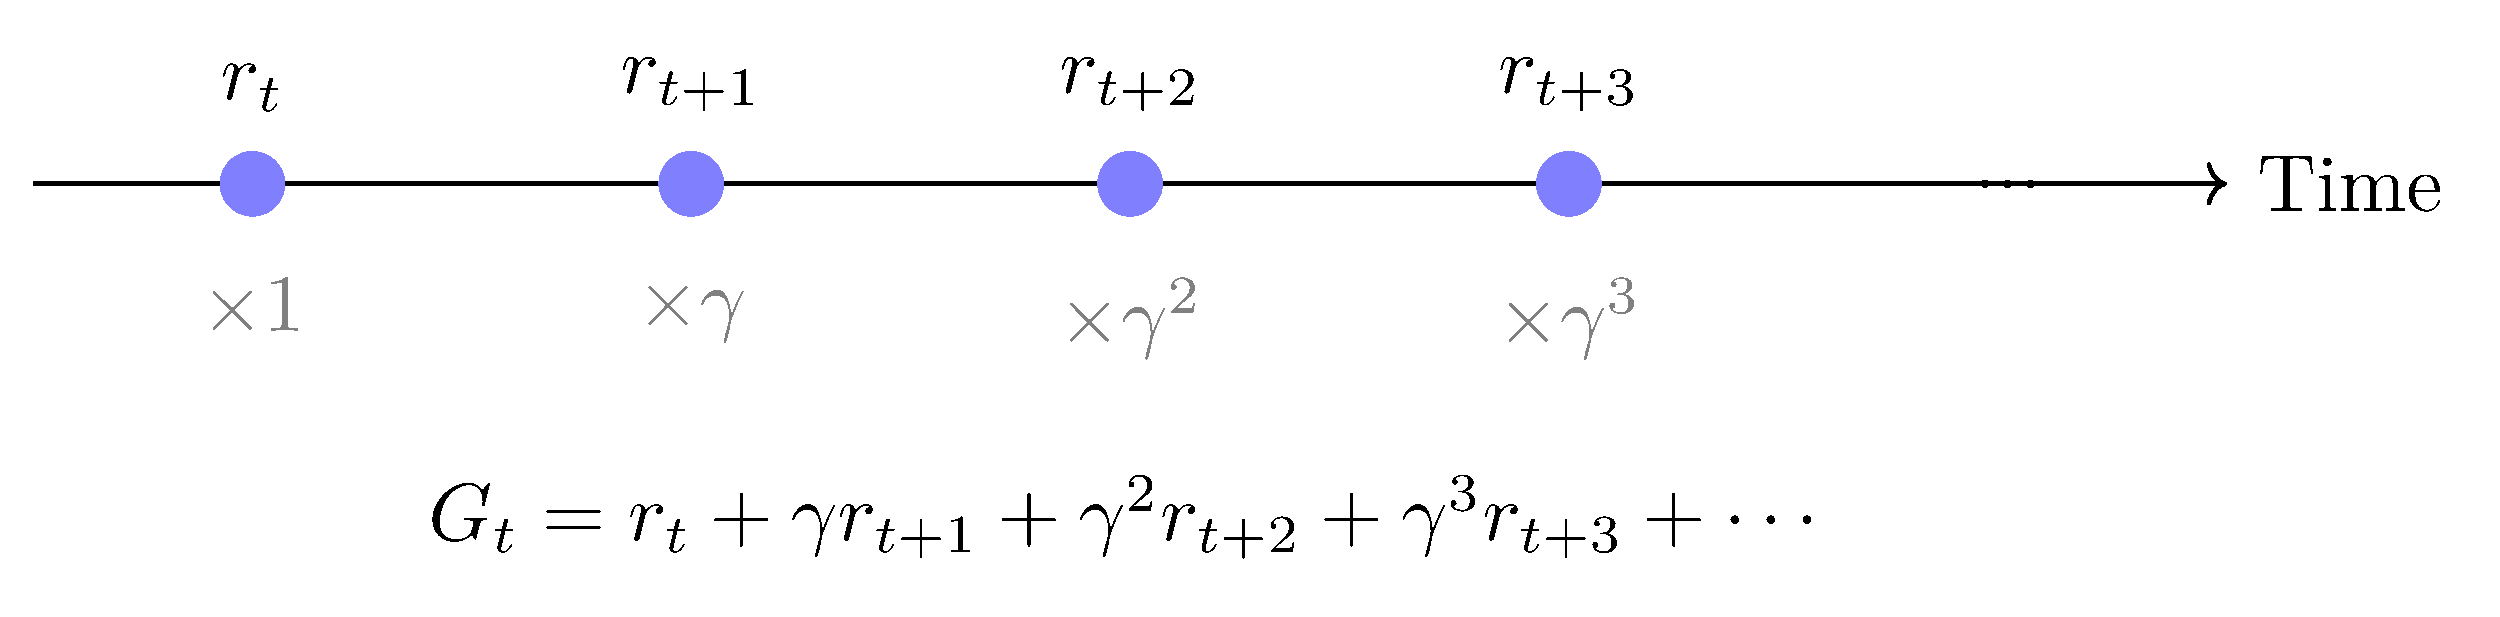
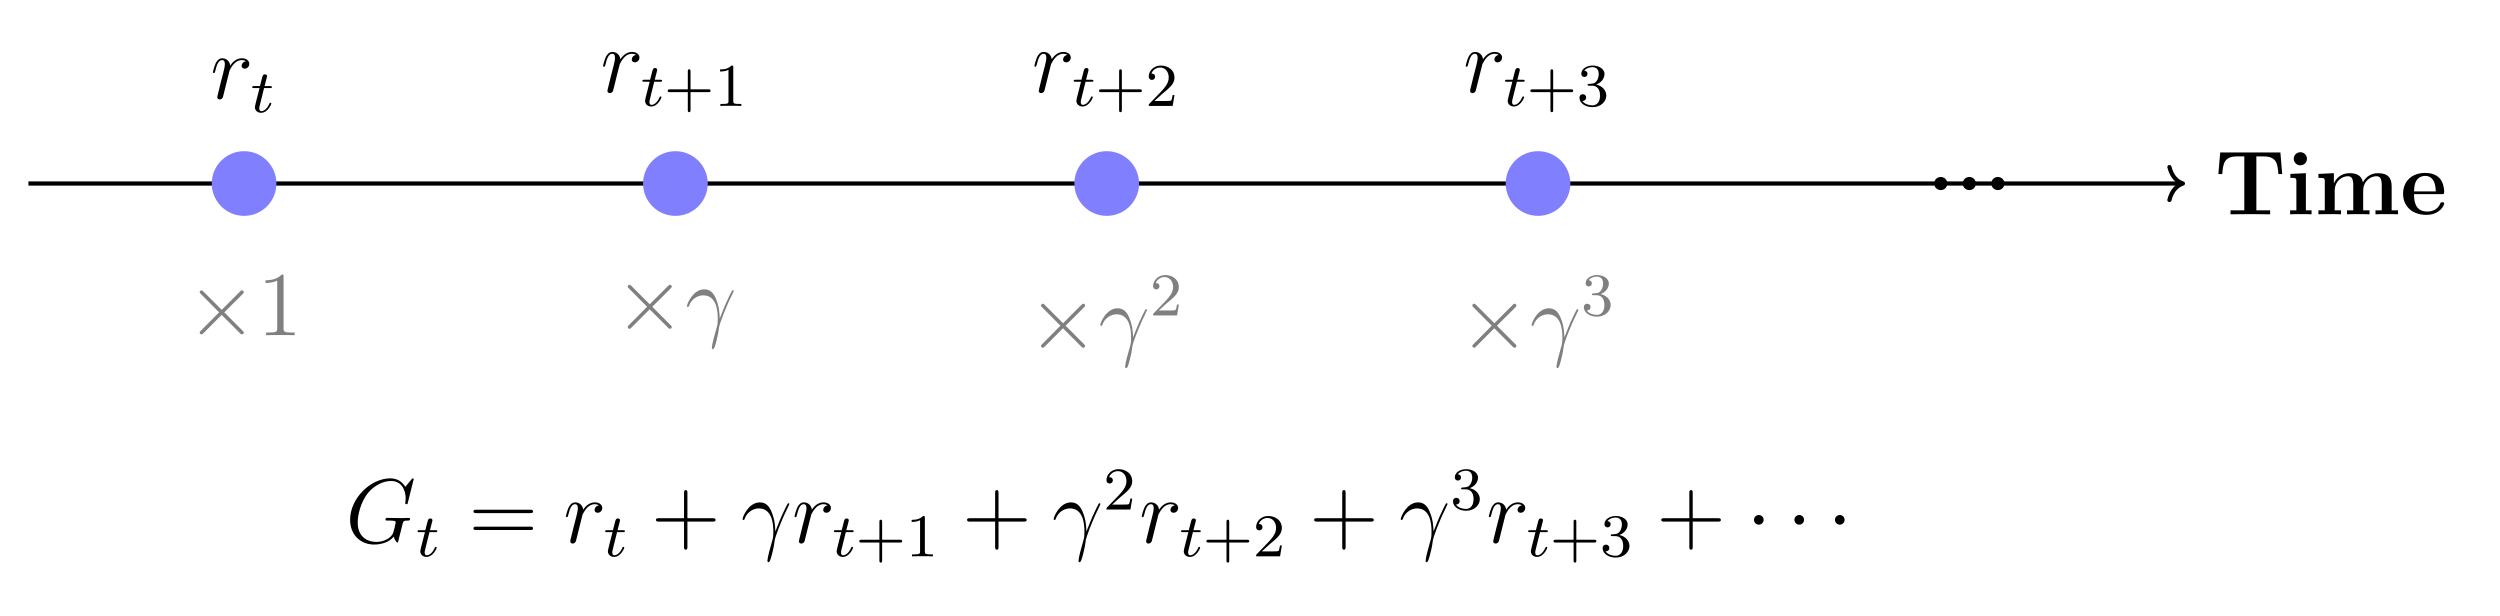
- <svg xmlns="http://www.w3.org/2000/svg" xmlns:xlink="http://www.w3.org/1999/xlink" shape-rendering="crispEdges" width="406.97pt" height="100.33pt" viewBox="0 0 406.97 100.33">
-   <defs>
-     <g>
+ <svg xmlns="http://www.w3.org/2000/svg" xmlns:xlink="http://www.w3.org/1999/xlink" width="473.19pt" height="116.52pt" viewBox="0 0 473.19 116.52" version="1.1" id="svg79">
+   <defs id="defs18">
+     <g id="g18">
      <g id="glyph-0-0">
-         <path d="M 9.062 -5.984 L 8.812 -8.953 L 0.734 -8.953 L 0.469 -5.984 L 0.812 -5.984 C 1 -8.109 1.188 -8.547 3.188 -8.547 C 3.422 -8.547 3.766 -8.547 3.906 -8.516 C 4.188 -8.469 4.188 -8.328 4.188 -8.016 L 4.188 -1.047 C 4.188 -0.594 4.188 -0.406 2.797 -0.406 L 2.266 -0.406 L 2.266 0 C 2.812 -0.047 4.156 -0.047 4.766 -0.047 C 5.375 -0.047 6.734 -0.047 7.281 0 L 7.281 -0.406 L 6.75 -0.406 C 5.359 -0.406 5.359 -0.594 5.359 -1.047 L 5.359 -8.016 C 5.359 -8.281 5.359 -8.469 5.594 -8.516 C 5.75 -8.547 6.094 -8.547 6.359 -8.547 C 8.344 -8.547 8.547 -8.109 8.734 -5.984 Z M 9.062 -5.984 " />
+         <path d="M 12.781 -7.609 L 12.438 -11.703 L 1.047 -11.703 L 0.703 -7.609 L 1.438 -7.609 C 1.594 -9.484 1.734 -10.953 4.219 -10.953 L 5.609 -10.953 L 5.609 -0.75 L 3 -0.75 L 3 0 L 6.75 -0.031 L 10.5 0 L 10.5 -0.75 L 7.891 -0.75 L 7.891 -10.953 L 9.281 -10.953 C 11.766 -10.953 11.906 -9.5 12.062 -7.609 Z M 12.781 -7.609 " id="path1" />
      </g>
      <g id="glyph-0-1">
-         <path d="M 3.266 0 L 3.266 -0.406 C 2.391 -0.406 2.344 -0.469 2.344 -1 L 2.344 -5.844 L 0.484 -5.703 L 0.484 -5.297 C 1.344 -5.297 1.469 -5.219 1.469 -4.562 L 1.469 -1 C 1.469 -0.406 1.328 -0.406 0.438 -0.406 L 0.438 0 L 1.891 -0.047 C 2.359 -0.047 2.812 -0.016 3.266 0 Z M 2.547 -8 C 2.547 -8.344 2.234 -8.688 1.844 -8.688 C 1.391 -8.688 1.125 -8.328 1.125 -8 C 1.125 -7.641 1.422 -7.297 1.828 -7.297 C 2.281 -7.297 2.547 -7.656 2.547 -8 Z M 2.547 -8 " />
+         <path d="M 4.828 0 L 4.828 -0.75 L 3.75 -0.75 L 3.75 -7.781 L 0.812 -7.641 L 0.812 -6.891 C 1.828 -6.891 1.953 -6.891 1.953 -6.219 L 1.953 -0.75 L 0.766 -0.75 L 0.766 0 C 1.156 -0.031 2.344 -0.031 2.812 -0.031 C 3.297 -0.031 4.406 -0.031 4.828 0 Z M 3.953 -10.5 C 3.953 -11.219 3.375 -11.75 2.719 -11.75 C 2 -11.75 1.453 -11.188 1.453 -10.5 C 1.453 -9.797 2.047 -9.266 2.703 -9.266 C 3.406 -9.266 3.953 -9.828 3.953 -10.5 Z M 3.953 -10.5 " id="path2" />
      </g>
      <g id="glyph-0-2">
-         <path d="M 10.766 0 L 10.766 -0.406 C 10.078 -0.406 9.734 -0.406 9.734 -0.812 L 9.734 -3.328 C 9.734 -4.469 9.734 -4.891 9.312 -5.359 C 9.125 -5.578 8.688 -5.844 7.922 -5.844 C 6.812 -5.844 6.234 -5.062 6.016 -4.547 C 5.828 -5.703 4.844 -5.844 4.25 -5.844 C 3.281 -5.844 2.656 -5.281 2.297 -4.453 L 2.297 -5.844 L 0.422 -5.703 L 0.422 -5.297 C 1.344 -5.297 1.453 -5.203 1.453 -4.547 L 1.453 -1 C 1.453 -0.406 1.312 -0.406 0.422 -0.406 L 0.422 0 L 1.922 -0.047 L 3.406 0 L 3.406 -0.406 C 2.516 -0.406 2.375 -0.406 2.375 -1 L 2.375 -3.438 C 2.375 -4.812 3.312 -5.562 4.156 -5.562 C 4.984 -5.562 5.141 -4.844 5.141 -4.094 L 5.141 -1 C 5.141 -0.406 4.984 -0.406 4.109 -0.406 L 4.109 0 L 5.594 -0.047 L 7.078 0 L 7.078 -0.406 C 6.188 -0.406 6.047 -0.406 6.047 -1 L 6.047 -3.438 C 6.047 -4.812 6.984 -5.562 7.828 -5.562 C 8.672 -5.562 8.812 -4.844 8.812 -4.094 L 8.812 -1 C 8.812 -0.406 8.672 -0.406 7.781 -0.406 L 7.781 0 L 9.281 -0.047 Z M 10.766 0 " />
+         <path d="M 15.781 0 L 15.781 -0.75 L 14.578 -0.75 L 14.578 -5.281 C 14.578 -6.875 13.906 -7.781 11.969 -7.781 C 10.234 -7.781 9.422 -6.594 9.141 -6.047 C 8.859 -7.516 7.688 -7.781 6.578 -7.781 C 4.922 -7.781 4.031 -6.703 3.656 -5.875 L 3.641 -5.875 L 3.641 -7.781 L 0.719 -7.641 L 0.719 -6.891 C 1.797 -6.891 1.922 -6.891 1.922 -6.219 L 1.922 -0.75 L 0.719 -0.75 L 0.719 0 C 1.125 -0.031 2.375 -0.031 2.844 -0.031 C 3.328 -0.031 4.594 -0.031 5 0 L 5 -0.75 L 3.797 -0.75 L 3.797 -4.422 C 3.797 -6.312 5.203 -7.203 6.297 -7.203 C 6.938 -7.203 7.312 -6.828 7.312 -5.484 L 7.312 -0.75 L 6.125 -0.75 L 6.125 0 C 6.516 -0.031 7.766 -0.031 8.25 -0.031 C 8.734 -0.031 9.984 -0.031 10.391 0 L 10.391 -0.75 L 9.188 -0.75 L 9.188 -4.422 C 9.188 -6.312 10.594 -7.203 11.688 -7.203 C 12.328 -7.203 12.703 -6.828 12.703 -5.484 L 12.703 -0.75 L 11.516 -0.75 L 11.516 0 C 11.906 -0.031 13.156 -0.031 13.641 -0.031 C 14.125 -0.031 15.375 -0.031 15.781 0 Z M 15.781 0 " id="path3" />
      </g>
      <g id="glyph-0-3">
-         <path d="M 5.5 -1.578 C 5.5 -1.703 5.391 -1.734 5.312 -1.734 C 5.203 -1.734 5.172 -1.656 5.141 -1.547 C 4.688 -0.188 3.5 -0.188 3.359 -0.188 C 2.703 -0.188 2.172 -0.578 1.859 -1.078 C 1.469 -1.703 1.469 -2.578 1.469 -3.062 L 5.156 -3.062 C 5.453 -3.062 5.5 -3.062 5.5 -3.328 C 5.5 -4.641 4.781 -5.922 3.125 -5.922 C 1.594 -5.922 0.375 -4.562 0.375 -2.906 C 0.375 -1.141 1.766 0.141 3.281 0.141 C 4.891 0.141 5.5 -1.328 5.5 -1.578 Z M 4.625 -3.328 L 1.484 -3.328 C 1.562 -5.312 2.672 -5.641 3.125 -5.641 C 4.484 -5.641 4.625 -3.844 4.625 -3.328 Z M 4.625 -3.328 " />
+         <path d="M 8.312 -2.016 C 8.312 -2.281 8.047 -2.281 7.953 -2.281 C 7.672 -2.281 7.656 -2.234 7.547 -2 C 7.109 -0.875 5.969 -0.516 5.125 -0.516 C 2.625 -0.516 2.609 -2.844 2.609 -3.812 L 7.812 -3.812 C 8.203 -3.812 8.312 -3.812 8.312 -4.25 C 8.312 -4.766 8.188 -6.062 7.391 -6.875 C 6.672 -7.609 5.703 -7.828 4.703 -7.828 C 2 -7.828 0.531 -6.062 0.531 -3.891 C 0.531 -1.469 2.312 0.109 4.922 0.109 C 7.531 0.109 8.312 -1.734 8.312 -2.016 Z M 6.719 -4.328 L 2.609 -4.328 C 2.641 -5.031 2.656 -5.703 3.031 -6.328 C 3.359 -6.875 3.953 -7.266 4.703 -7.266 C 6.547 -7.266 6.703 -5.188 6.719 -4.328 Z M 6.719 -4.328 " id="path4" />
      </g>
      <g id="glyph-0-4">
-         <path d="M 2.547 -0.703 C 2.547 -1.078 2.219 -1.406 1.844 -1.406 C 1.453 -1.406 1.141 -1.078 1.141 -0.703 C 1.141 -0.312 1.453 0 1.844 0 C 2.219 0 2.547 -0.312 2.547 -0.703 Z M 2.547 -0.703 " />
+         <path d="M 3.938 -1.25 C 3.938 -1.953 3.375 -2.484 2.703 -2.484 C 2.016 -2.484 1.453 -1.953 1.453 -1.25 C 1.453 -0.531 2.016 0 2.703 0 C 3.375 0 3.938 -0.531 3.938 -1.25 Z M 3.938 -1.25 " id="path5" />
      </g>
      <g id="glyph-1-0">
-         <path d="M 1.172 -0.781 C 1.125 -0.578 1.047 -0.281 1.047 -0.219 C 1.047 0.031 1.234 0.141 1.422 0.141 C 1.594 0.141 1.828 0.047 1.922 -0.219 C 1.953 -0.281 2.391 -2.078 2.453 -2.312 C 2.547 -2.75 2.797 -3.672 2.875 -4.031 C 2.922 -4.203 3.297 -4.828 3.609 -5.125 C 3.719 -5.219 4.109 -5.562 4.672 -5.562 C 5.016 -5.562 5.219 -5.406 5.234 -5.406 C 4.828 -5.328 4.547 -5.016 4.547 -4.672 C 4.547 -4.453 4.688 -4.203 5.047 -4.203 C 5.406 -4.203 5.766 -4.516 5.766 -4.984 C 5.766 -5.453 5.344 -5.844 4.672 -5.844 C 3.812 -5.844 3.234 -5.203 2.984 -4.828 C 2.875 -5.422 2.391 -5.844 1.766 -5.844 C 1.172 -5.844 0.906 -5.328 0.797 -5.094 C 0.562 -4.641 0.391 -3.844 0.391 -3.812 C 0.391 -3.672 0.516 -3.672 0.547 -3.672 C 0.672 -3.672 0.688 -3.688 0.766 -3.984 C 1 -4.922 1.25 -5.562 1.734 -5.562 C 1.953 -5.562 2.141 -5.453 2.141 -4.953 C 2.141 -4.672 2.109 -4.531 1.938 -3.844 Z M 1.172 -0.781 " />
+         <path d="M 6.719 -7.062 C 6.188 -6.969 5.906 -6.578 5.906 -6.203 C 5.906 -5.797 6.234 -5.656 6.484 -5.656 C 6.969 -5.656 7.359 -6.062 7.359 -6.578 C 7.359 -7.141 6.828 -7.625 5.969 -7.625 C 5.266 -7.625 4.469 -7.312 3.75 -6.25 C 3.625 -7.172 2.938 -7.625 2.25 -7.625 C 1.578 -7.625 1.234 -7.109 1.016 -6.719 C 0.719 -6.094 0.469 -5.062 0.469 -4.984 C 0.469 -4.906 0.531 -4.828 0.656 -4.828 C 0.797 -4.828 0.812 -4.844 0.922 -5.234 C 1.172 -6.266 1.5 -7.281 2.188 -7.281 C 2.609 -7.281 2.734 -6.984 2.734 -6.484 C 2.734 -6.094 2.562 -5.422 2.438 -4.891 L 1.953 -3.031 C 1.891 -2.703 1.688 -1.922 1.609 -1.609 C 1.484 -1.156 1.297 -0.344 1.297 -0.266 C 1.297 -0.016 1.484 0.172 1.75 0.172 C 1.938 0.172 2.266 0.047 2.375 -0.297 C 2.422 -0.438 3.062 -3.047 3.156 -3.438 C 3.25 -3.812 3.359 -4.188 3.438 -4.562 C 3.516 -4.797 3.578 -5.078 3.625 -5.312 C 3.688 -5.453 4.141 -6.312 4.578 -6.688 C 4.781 -6.875 5.234 -7.281 5.938 -7.281 C 6.219 -7.281 6.5 -7.219 6.719 -7.062 Z M 6.719 -7.062 " id="path6" />
      </g>
      <g id="glyph-1-1">
-         <path d="M 0.547 -3.359 C 1.062 -4.891 2.5 -4.891 2.641 -4.891 C 4.641 -4.891 4.797 -2.578 4.797 -1.531 C 4.797 -0.734 4.719 -0.5 4.625 -0.234 C 4.344 0.734 3.938 2.266 3.938 2.609 C 3.938 2.75 4.016 2.844 4.109 2.844 C 4.281 2.844 4.391 2.547 4.547 2.047 C 4.844 0.938 4.969 0.188 5.031 -0.219 C 5.062 -0.391 5.078 -0.562 5.141 -0.734 C 5.562 -2.047 6.406 -4.016 6.938 -5.062 C 7.031 -5.234 7.188 -5.516 7.188 -5.578 C 7.188 -5.703 7.047 -5.703 7.031 -5.703 C 6.984 -5.703 6.906 -5.703 6.875 -5.609 C 6.188 -4.359 5.656 -3.031 5.125 -1.688 C 5.109 -2.109 5.094 -3.109 4.578 -4.391 C 4.266 -5.203 3.734 -5.844 2.812 -5.844 C 1.172 -5.844 0.234 -3.844 0.234 -3.422 C 0.234 -3.297 0.359 -3.297 0.484 -3.297 Z M 0.547 -3.359 " />
+         <path d="M 6.531 -2.109 C 6.5 -2.953 6.469 -4.281 5.812 -5.844 C 5.453 -6.703 4.875 -7.625 3.609 -7.625 C 1.484 -7.625 0.328 -4.906 0.328 -4.453 C 0.328 -4.297 0.453 -4.297 0.5 -4.297 C 0.656 -4.297 0.656 -4.344 0.75 -4.562 C 1.109 -5.641 2.219 -6.484 3.406 -6.484 C 5.812 -6.484 6.156 -3.797 6.156 -2.094 C 6.156 -1 6.031 -0.641 5.922 -0.297 C 5.594 0.781 5.031 2.922 5.031 3.406 C 5.031 3.547 5.078 3.703 5.219 3.703 C 5.484 3.703 5.641 3.125 5.828 2.438 C 6.234 0.922 6.344 0.156 6.422 -0.531 C 6.484 -0.953 7.469 -3.797 8.828 -6.516 C 8.953 -6.797 9.188 -7.266 9.188 -7.312 C 9.188 -7.328 9.172 -7.453 9.016 -7.453 C 8.984 -7.453 8.906 -7.453 8.859 -7.375 C 8.828 -7.344 8.219 -6.172 7.703 -5 C 7.453 -4.406 7.109 -3.625 6.531 -2.109 Z M 6.531 -2.109 " id="path7" />
      </g>
      <g id="glyph-1-2">
-         <path d="M 10.062 -9.203 C 10.062 -9.234 10.031 -9.328 9.906 -9.328 C 9.875 -9.328 9.859 -9.312 9.719 -9.172 L 8.781 -8.156 C 8.672 -8.344 8.062 -9.328 6.594 -9.328 C 3.641 -9.328 0.656 -6.406 0.656 -3.328 C 0.656 -1.234 2.125 0.297 4.281 0.297 C 4.859 0.297 5.453 0.172 5.922 -0.031 C 6.594 -0.297 6.844 -0.562 7.078 -0.828 C 7.203 -0.5 7.547 -0.016 7.672 -0.016 C 7.734 -0.016 7.766 -0.047 7.766 -0.062 C 7.797 -0.094 7.922 -0.594 8 -0.875 L 8.25 -1.891 C 8.297 -2.125 8.359 -2.344 8.422 -2.562 C 8.562 -3.156 8.578 -3.188 9.328 -3.203 C 9.391 -3.203 9.547 -3.219 9.547 -3.469 C 9.547 -3.562 9.469 -3.609 9.375 -3.609 C 9.062 -3.609 8.281 -3.578 7.984 -3.578 C 7.562 -3.578 6.531 -3.609 6.125 -3.609 C 6.016 -3.609 5.844 -3.609 5.844 -3.344 C 5.844 -3.203 5.953 -3.203 6.25 -3.203 C 6.266 -3.203 6.641 -3.203 6.953 -3.172 C 7.297 -3.141 7.359 -3.094 7.359 -2.922 C 7.359 -2.812 7.219 -2.203 7.078 -1.719 C 6.703 -0.266 4.984 -0.125 4.531 -0.125 C 3.25 -0.125 1.859 -0.875 1.859 -2.891 C 1.859 -3.312 2 -5.5 3.391 -7.219 C 4.109 -8.109 5.391 -8.922 6.703 -8.922 C 8.047 -8.922 8.828 -7.906 8.828 -6.359 C 8.828 -5.844 8.781 -5.828 8.781 -5.688 C 8.781 -5.562 8.938 -5.562 8.984 -5.562 C 9.156 -5.562 9.156 -5.578 9.219 -5.828 Z M 10.062 -9.203 " />
+         <path d="M 12.891 -12.016 C 12.891 -12.172 12.766 -12.172 12.734 -12.172 C 12.703 -12.172 12.625 -12.172 12.5 -12 L 11.297 -10.562 C 11.219 -10.703 10.875 -11.297 10.203 -11.703 C 9.453 -12.172 8.703 -12.172 8.453 -12.172 C 4.75 -12.172 0.859 -8.406 0.859 -4.328 C 0.859 -1.469 2.828 0.359 5.422 0.359 C 6.672 0.359 8.25 -0.047 9.109 -1.141 C 9.297 -0.484 9.672 -0.016 9.797 -0.016 C 9.891 -0.016 9.906 -0.062 9.922 -0.062 C 9.938 -0.109 10.078 -0.703 10.156 -1.016 L 10.438 -2.125 C 10.578 -2.703 10.641 -2.938 10.766 -3.453 C 10.938 -4.109 10.969 -4.172 11.922 -4.188 C 12 -4.188 12.203 -4.188 12.203 -4.516 C 12.203 -4.688 12.031 -4.688 11.969 -4.688 C 11.688 -4.688 11.359 -4.656 11.047 -4.656 L 10.109 -4.656 C 9.391 -4.656 8.625 -4.688 7.922 -4.688 C 7.766 -4.688 7.547 -4.688 7.547 -4.375 C 7.547 -4.203 7.688 -4.203 7.688 -4.188 L 8.125 -4.188 C 9.484 -4.188 9.484 -4.047 9.484 -3.781 C 9.484 -3.766 9.156 -2.016 8.828 -1.5 C 8.172 -0.531 6.812 -0.141 5.797 -0.141 C 4.453 -0.141 2.297 -0.828 2.297 -3.812 C 2.297 -4.984 2.719 -7.625 4.391 -9.578 C 5.484 -10.812 7.078 -11.672 8.609 -11.672 C 10.641 -11.672 11.375 -9.922 11.375 -8.328 C 11.375 -8.047 11.297 -7.672 11.297 -7.438 C 11.297 -7.281 11.469 -7.281 11.531 -7.281 C 11.719 -7.281 11.734 -7.297 11.797 -7.609 Z M 12.891 -12.016 " id="path8" />
      </g>
      <g id="glyph-2-0">
-         <path d="M 2.156 -3.469 L 3.062 -3.469 C 3.219 -3.469 3.344 -3.469 3.344 -3.656 C 3.344 -3.781 3.219 -3.781 3.078 -3.781 L 2.234 -3.781 L 2.562 -5.078 C 2.578 -5.125 2.594 -5.172 2.594 -5.203 C 2.594 -5.359 2.469 -5.484 2.297 -5.484 C 2.078 -5.484 1.938 -5.344 1.875 -5.109 C 1.812 -4.891 1.938 -5.312 1.547 -3.781 L 0.656 -3.781 C 0.484 -3.781 0.375 -3.781 0.375 -3.594 C 0.375 -3.469 0.469 -3.469 0.625 -3.469 L 1.469 -3.469 L 0.953 -1.391 C 0.891 -1.172 0.812 -0.859 0.812 -0.75 C 0.812 -0.234 1.25 0.094 1.75 0.094 C 2.734 0.094 3.281 -1.141 3.281 -1.25 C 3.281 -1.375 3.172 -1.375 3.141 -1.375 C 3.031 -1.375 3.031 -1.359 2.953 -1.203 C 2.719 -0.656 2.266 -0.156 1.781 -0.156 C 1.594 -0.156 1.469 -0.266 1.469 -0.594 C 1.469 -0.672 1.516 -0.859 1.531 -0.953 Z M 2.156 -3.469 " />
+         <path d="M 2.531 -4.578 L 3.656 -4.578 C 3.875 -4.578 4.016 -4.578 4.016 -4.781 C 4.016 -4.953 3.875 -4.953 3.672 -4.953 L 2.625 -4.953 L 3.047 -6.578 C 3.094 -6.75 3.094 -6.812 3.094 -6.828 C 3.094 -7.062 2.906 -7.172 2.703 -7.172 C 2.312 -7.172 2.234 -6.875 2.109 -6.344 L 1.75 -4.953 L 0.656 -4.953 C 0.438 -4.953 0.281 -4.953 0.281 -4.734 C 0.281 -4.578 0.438 -4.578 0.625 -4.578 L 1.672 -4.578 L 0.969 -1.812 C 0.906 -1.531 0.797 -1.125 0.797 -0.969 C 0.797 -0.281 1.359 0.109 1.969 0.109 C 3.203 0.109 3.906 -1.5 3.906 -1.641 C 3.906 -1.766 3.797 -1.797 3.734 -1.797 C 3.609 -1.797 3.594 -1.75 3.516 -1.578 C 3.281 -1.016 2.703 -0.203 2.016 -0.203 C 1.766 -0.203 1.625 -0.375 1.625 -0.75 C 1.625 -0.969 1.672 -1.094 1.703 -1.234 Z M 2.531 -4.578 " id="path9" />
      </g>
      <g id="glyph-3-0">
-         <path d="M 5.141 -3.672 L 2.5 -6.312 C 2.344 -6.469 2.312 -6.5 2.203 -6.5 C 2.078 -6.5 1.953 -6.375 1.953 -6.234 C 1.953 -6.141 1.969 -6.109 2.125 -5.969 L 4.766 -3.312 L 2.125 -0.656 C 1.969 -0.5 1.953 -0.469 1.953 -0.391 C 1.953 -0.234 2.078 -0.125 2.203 -0.125 C 2.312 -0.125 2.344 -0.141 2.5 -0.297 L 5.141 -2.938 L 7.875 -0.203 C 7.906 -0.188 8 -0.125 8.078 -0.125 C 8.234 -0.125 8.344 -0.234 8.344 -0.391 C 8.344 -0.406 8.344 -0.469 8.297 -0.531 C 8.281 -0.562 6.188 -2.641 5.516 -3.312 L 7.938 -5.734 C 8 -5.812 8.203 -5.984 8.266 -6.062 C 8.281 -6.094 8.344 -6.141 8.344 -6.234 C 8.344 -6.375 8.234 -6.5 8.078 -6.5 C 7.969 -6.5 7.922 -6.438 7.766 -6.297 Z M 5.141 -3.672 " />
+         <path d="M 6.719 -4.797 L 3.266 -8.25 C 3.062 -8.453 3.031 -8.484 2.891 -8.484 C 2.719 -8.484 2.547 -8.328 2.547 -8.141 C 2.547 -8.016 2.578 -7.984 2.766 -7.797 L 6.219 -4.328 L 2.766 -0.844 C 2.578 -0.656 2.547 -0.625 2.547 -0.5 C 2.547 -0.312 2.719 -0.156 2.891 -0.156 C 3.031 -0.156 3.062 -0.188 3.266 -0.391 L 6.703 -3.844 L 10.281 -0.266 C 10.312 -0.234 10.438 -0.156 10.547 -0.156 C 10.75 -0.156 10.891 -0.312 10.891 -0.5 C 10.891 -0.531 10.891 -0.609 10.828 -0.688 C 10.812 -0.719 8.078 -3.438 7.203 -4.328 L 10.375 -7.484 C 10.453 -7.594 10.719 -7.812 10.797 -7.922 C 10.812 -7.953 10.891 -8.016 10.891 -8.141 C 10.891 -8.328 10.75 -8.484 10.547 -8.484 C 10.406 -8.484 10.328 -8.422 10.141 -8.219 Z M 6.719 -4.797 " id="path10" />
      </g>
      <g id="glyph-3-1">
-         <path d="M 2.547 -3.312 C 2.547 -3.688 2.219 -4.016 1.844 -4.016 C 1.453 -4.016 1.141 -3.688 1.141 -3.312 C 1.141 -2.922 1.453 -2.609 1.844 -2.609 C 2.219 -2.609 2.547 -2.922 2.547 -3.312 Z M 2.547 -3.312 " />
+         <path d="M 3.312 -4.328 C 3.312 -4.828 2.906 -5.234 2.406 -5.234 C 1.906 -5.234 1.484 -4.828 1.484 -4.328 C 1.484 -3.812 1.906 -3.406 2.406 -3.406 C 2.906 -3.406 3.312 -3.812 3.312 -4.328 Z M 3.312 -4.328 " id="path11" />
      </g>
      <g id="glyph-4-0">
-         <path d="M 3.891 -8.469 C 3.891 -8.781 3.891 -8.812 3.594 -8.812 C 2.766 -7.969 1.594 -7.969 1.172 -7.969 L 1.172 -7.562 C 1.438 -7.562 2.219 -7.562 2.906 -7.906 L 2.906 -1.047 C 2.906 -0.562 2.875 -0.406 1.688 -0.406 L 1.25 -0.406 L 1.25 0 C 1.719 -0.047 2.875 -0.047 3.406 -0.047 C 3.938 -0.047 5.078 -0.047 5.547 0 L 5.547 -0.406 L 5.125 -0.406 C 3.938 -0.406 3.891 -0.562 3.891 -1.047 Z M 3.891 -8.469 " />
+         <path d="M 4.984 -11.078 C 4.984 -11.469 4.984 -11.484 4.625 -11.484 C 4.219 -11.031 3.359 -10.391 1.578 -10.391 L 1.578 -9.891 C 1.969 -9.891 2.828 -9.891 3.781 -10.328 L 3.781 -1.328 C 3.781 -0.703 3.734 -0.5 2.219 -0.5 L 1.672 -0.5 L 1.672 0 C 2.141 -0.031 3.812 -0.031 4.391 -0.031 C 4.953 -0.031 6.625 -0.031 7.078 0 L 7.078 -0.5 L 6.547 -0.5 C 5.031 -0.5 4.984 -0.703 4.984 -1.328 Z M 4.984 -11.078 " id="path12" />
      </g>
      <g id="glyph-4-1">
-         <path d="M 9.094 -4.328 C 9.297 -4.328 9.547 -4.328 9.547 -4.594 C 9.547 -4.859 9.297 -4.859 9.109 -4.859 L 1.172 -4.859 C 1 -4.859 0.734 -4.859 0.734 -4.594 C 0.734 -4.328 1 -4.328 1.188 -4.328 Z M 9.109 -1.766 C 9.297 -1.766 9.547 -1.766 9.547 -2.031 C 9.547 -2.297 9.297 -2.297 9.094 -2.297 L 1.188 -2.297 C 1 -2.297 0.734 -2.297 0.734 -2.031 C 0.734 -1.766 1 -1.766 1.172 -1.766 Z M 9.109 -1.766 " />
+         <path d="M 11.672 -5.594 C 11.906 -5.594 12.219 -5.594 12.219 -5.906 C 12.219 -6.234 11.922 -6.234 11.672 -6.234 L 1.484 -6.234 C 1.25 -6.234 0.938 -6.234 0.938 -5.922 C 0.938 -5.594 1.234 -5.594 1.484 -5.594 Z M 11.672 -2.391 C 11.906 -2.391 12.219 -2.391 12.219 -2.703 C 12.219 -3.031 11.922 -3.031 11.672 -3.031 L 1.484 -3.031 C 1.25 -3.031 0.938 -3.031 0.938 -2.719 C 0.938 -2.391 1.234 -2.391 1.484 -2.391 Z M 11.672 -2.391 " id="path13" />
      </g>
      <g id="glyph-4-2">
-         <path d="M 5.406 -3.047 L 9.109 -3.047 C 9.297 -3.047 9.547 -3.047 9.547 -3.312 C 9.547 -3.578 9.297 -3.578 9.109 -3.578 L 5.406 -3.578 L 5.406 -7.281 C 5.406 -7.469 5.406 -7.719 5.141 -7.719 C 4.891 -7.719 4.891 -7.469 4.891 -7.281 L 4.891 -3.578 L 1.172 -3.578 C 1 -3.578 0.734 -3.578 0.734 -3.312 C 0.734 -3.047 1 -3.047 1.172 -3.047 L 4.891 -3.047 L 4.891 0.656 C 4.891 0.844 4.891 1.094 5.141 1.094 C 5.406 1.094 5.406 0.844 5.406 0.656 Z M 5.406 -3.047 " />
+         <path d="M 6.891 -3.984 L 11.672 -3.984 C 11.906 -3.984 12.219 -3.984 12.219 -4.297 C 12.219 -4.625 11.922 -4.625 11.672 -4.625 L 6.891 -4.625 L 6.891 -9.406 C 6.891 -9.641 6.891 -9.953 6.578 -9.953 C 6.25 -9.953 6.25 -9.656 6.25 -9.406 L 6.25 -4.625 L 1.484 -4.625 C 1.25 -4.625 0.938 -4.625 0.938 -4.328 C 0.938 -3.984 1.234 -3.984 1.484 -3.984 L 6.25 -3.984 L 6.25 0.781 C 6.25 1.016 6.25 1.328 6.562 1.328 C 6.891 1.328 6.891 1.031 6.891 0.781 Z M 6.891 -3.984 " id="path14" />
      </g>
      <g id="glyph-5-0">
-         <path d="M 4.062 -1.984 L 6.75 -1.984 C 6.859 -1.984 7.078 -1.984 7.078 -2.188 C 7.078 -2.422 6.875 -2.422 6.75 -2.422 L 4.062 -2.422 L 4.062 -5.109 C 4.062 -5.219 4.062 -5.438 3.859 -5.438 C 3.641 -5.438 3.641 -5.234 3.641 -5.109 L 3.641 -2.422 L 0.938 -2.422 C 0.828 -2.422 0.609 -2.422 0.609 -2.203 C 0.609 -1.984 0.812 -1.984 0.938 -1.984 L 3.641 -1.984 L 3.641 0.719 C 3.641 0.828 3.641 1.031 3.844 1.031 C 4.062 1.031 4.062 0.828 4.062 0.719 Z M 4.062 -1.984 " />
+         <path d="M 5 -2.609 L 8.391 -2.609 C 8.547 -2.609 8.797 -2.609 8.797 -2.875 C 8.797 -3.141 8.547 -3.141 8.391 -3.141 L 5 -3.141 L 5 -6.516 C 5 -6.688 5 -6.938 4.75 -6.938 C 4.484 -6.938 4.484 -6.688 4.484 -6.516 L 4.484 -3.141 L 1.094 -3.141 C 0.938 -3.141 0.672 -3.141 0.672 -2.875 C 0.672 -2.609 0.938 -2.609 1.094 -2.609 L 4.484 -2.609 L 4.484 0.781 C 4.484 0.938 4.484 1.188 4.75 1.188 C 5 1.188 5 0.938 5 0.781 Z M 5 -2.609 " id="path15" />
      </g>
      <g id="glyph-5-1">
-         <path d="M 2.938 -5.578 C 2.938 -5.828 2.922 -5.828 2.672 -5.828 C 2.109 -5.281 1.312 -5.266 0.953 -5.266 L 0.953 -4.953 C 1.172 -4.953 1.75 -4.953 2.234 -5.203 L 2.234 -0.719 C 2.234 -0.438 2.234 -0.312 1.359 -0.312 L 1.016 -0.312 L 1.016 0 C 1.172 -0.016 2.25 -0.031 2.578 -0.031 C 2.859 -0.031 3.953 -0.016 4.156 0 L 4.156 -0.312 L 3.812 -0.312 C 2.938 -0.312 2.938 -0.438 2.938 -0.719 Z M 2.938 -5.578 " />
+         <path d="M 3.609 -7.312 C 3.609 -7.625 3.578 -7.641 3.266 -7.641 C 2.797 -7.172 2.188 -6.906 1.109 -6.906 L 1.109 -6.516 C 1.406 -6.516 2.031 -6.516 2.703 -6.828 L 2.703 -0.938 C 2.703 -0.516 2.672 -0.375 1.578 -0.375 L 1.172 -0.375 L 1.172 0 C 1.641 -0.031 2.625 -0.031 3.141 -0.031 C 3.656 -0.031 4.656 -0.031 5.141 0 L 5.141 -0.375 L 4.734 -0.375 C 3.641 -0.375 3.609 -0.516 3.609 -0.938 Z M 3.609 -7.312 " id="path16" />
      </g>
      <g id="glyph-5-2">
-         <path d="M 4.438 -1.594 L 4.141 -1.594 C 4.109 -1.406 4.016 -0.891 3.906 -0.797 C 3.844 -0.75 3.156 -0.75 3.031 -0.75 L 1.422 -0.75 C 2.344 -1.562 2.656 -1.812 3.172 -2.219 C 3.828 -2.734 4.438 -3.281 4.438 -4.125 C 4.438 -5.188 3.5 -5.828 2.375 -5.828 C 1.297 -5.828 0.547 -5.062 0.547 -4.266 C 0.547 -3.812 0.938 -3.766 1.016 -3.766 C 1.234 -3.766 1.484 -3.922 1.484 -4.234 C 1.484 -4.391 1.422 -4.703 0.969 -4.703 C 1.234 -5.328 1.828 -5.516 2.25 -5.516 C 3.125 -5.516 3.578 -4.828 3.578 -4.125 C 3.578 -3.359 3.031 -2.75 2.75 -2.438 L 0.641 -0.344 C 0.547 -0.266 0.547 -0.25 0.547 0 L 4.172 0 Z M 4.438 -1.594 " />
+         <path d="M 3.234 -2.344 C 3.422 -2.516 3.906 -2.891 4.094 -3.062 C 4.797 -3.703 5.484 -4.344 5.484 -5.391 C 5.484 -6.75 4.328 -7.641 2.891 -7.641 C 1.516 -7.641 0.609 -6.594 0.609 -5.562 C 0.609 -5 1.062 -4.922 1.219 -4.922 C 1.453 -4.922 1.812 -5.094 1.812 -5.531 C 1.812 -6.125 1.234 -6.125 1.109 -6.125 C 1.438 -6.969 2.203 -7.266 2.766 -7.266 C 3.828 -7.266 4.391 -6.344 4.391 -5.391 C 4.391 -4.188 3.547 -3.312 2.188 -1.922 L 0.75 -0.438 C 0.609 -0.312 0.609 -0.281 0.609 0 L 5.141 0 L 5.484 -2.062 L 5.125 -2.062 C 5.094 -1.828 5 -1.25 4.859 -1.031 C 4.781 -0.938 3.922 -0.938 3.734 -0.938 L 1.688 -0.938 Z M 3.234 -2.344 " id="path17" />
      </g>
      <g id="glyph-5-3">
-         <path d="M 2.391 -2.938 C 3.078 -2.938 3.578 -2.453 3.578 -1.516 C 3.578 -0.438 2.938 -0.109 2.438 -0.109 C 2.078 -0.109 1.312 -0.203 0.938 -0.719 C 1.359 -0.734 1.453 -1.031 1.453 -1.219 C 1.453 -1.5 1.234 -1.688 0.969 -1.688 C 0.719 -1.688 0.469 -1.547 0.469 -1.188 C 0.469 -0.359 1.391 0.172 2.453 0.172 C 3.672 0.172 4.516 -0.641 4.516 -1.516 C 4.516 -2.203 3.953 -2.891 2.984 -3.094 C 3.906 -3.422 4.234 -4.078 4.234 -4.625 C 4.234 -5.312 3.438 -5.828 2.469 -5.828 C 1.5 -5.828 0.75 -5.359 0.75 -4.656 C 0.75 -4.359 0.938 -4.188 1.203 -4.188 C 1.469 -4.188 1.656 -4.391 1.656 -4.641 C 1.656 -4.891 1.469 -5.078 1.203 -5.094 C 1.516 -5.484 2.109 -5.578 2.438 -5.578 C 2.844 -5.578 3.391 -5.391 3.391 -4.625 C 3.391 -4.25 3.266 -3.844 3.031 -3.578 C 2.75 -3.234 2.5 -3.219 2.062 -3.203 C 1.844 -3.172 1.828 -3.172 1.781 -3.172 C 1.766 -3.172 1.688 -3.156 1.688 -3.062 C 1.688 -2.938 1.781 -2.938 1.922 -2.938 Z M 2.391 -2.938 " />
+         <path d="M 2.906 -3.828 C 3.812 -3.828 4.391 -3.172 4.391 -1.969 C 4.391 -0.531 3.578 -0.109 2.969 -0.109 C 2.328 -0.109 1.469 -0.328 1.062 -0.938 C 1.484 -0.938 1.766 -1.203 1.766 -1.578 C 1.766 -1.953 1.5 -2.219 1.141 -2.219 C 0.828 -2.219 0.5 -2.016 0.5 -1.562 C 0.5 -0.469 1.672 0.234 2.984 0.234 C 4.516 0.234 5.578 -0.812 5.578 -1.969 C 5.578 -2.922 4.828 -3.797 3.656 -4.047 C 4.562 -4.359 5.234 -5.141 5.234 -6.062 C 5.234 -6.984 4.203 -7.641 3.016 -7.641 C 1.781 -7.641 0.844 -6.969 0.844 -6.094 C 0.844 -5.672 1.141 -5.484 1.438 -5.484 C 1.797 -5.484 2.016 -5.75 2.016 -6.078 C 2.016 -6.5 1.656 -6.656 1.406 -6.672 C 1.891 -7.297 2.766 -7.344 2.969 -7.344 C 3.266 -7.344 4.141 -7.25 4.141 -6.062 C 4.141 -5.266 3.812 -4.781 3.656 -4.594 C 3.312 -4.234 3.047 -4.219 2.344 -4.172 C 2.125 -4.156 2.031 -4.141 2.031 -4 C 2.031 -3.828 2.141 -3.828 2.328 -3.828 Z M 2.906 -3.828 " id="path18" />
      </g>
    </g>
  </defs>
-   <path fill="none" stroke-width="0.797" stroke-linecap="butt" stroke-linejoin="miter" stroke="rgb(0%, 0%, 0%)" stroke-opacity="1" stroke-miterlimit="10" d="M -0.001 0 L 356.366 0 " transform="matrix(1, 0, 0, -1, 5.38, 29.926)" />
-   <path fill="none" stroke-width="0.797" stroke-linecap="round" stroke-linejoin="round" stroke="rgb(0%, 0%, 0%)" stroke-opacity="1" stroke-miterlimit="10" d="M -2.552 3.11 C -2.083 1.242 -1.048 0.363 -0.001 0 C -1.048 -0.363 -2.083 -1.246 -2.552 -3.109 " transform="matrix(1, 0, 0, -1, 362.1454, 29.926)" />
-   <g fill="rgb(0%, 0%, 0%)" fill-opacity="1">
-     <use xlink:href="#glyph-0-0" x="367.455" y="34.331" />
-     <use xlink:href="#glyph-0-1" x="377.007" y="34.331" />
-     <use xlink:href="#glyph-0-2" x="380.685" y="34.331" />
-     <use xlink:href="#glyph-0-3" x="391.705" y="34.331" />
-   </g>
-   <path fill-rule="nonzero" fill="rgb(50%, 50%, 100%)" fill-opacity="1" d="M 46.453 29.926 C 46.453 26.969 44.055 24.57 41.098 24.57 C 38.137 24.57 35.738 26.969 35.738 29.926 C 35.738 32.883 38.137 35.285 41.098 35.285 C 44.055 35.285 46.453 32.883 46.453 29.926 Z M 46.453 29.926 " />
-   <g fill="rgb(0%, 0%, 0%)" fill-opacity="1">
-     <use xlink:href="#glyph-1-0" x="35.902" y="16.138" />
-   </g>
-   <g fill="rgb(0%, 0%, 0%)" fill-opacity="1">
-     <use xlink:href="#glyph-2-0" x="41.871" y="18.123" />
-   </g>
-   <g fill="rgb(50%, 50%, 50%)" fill-opacity="1">
-     <use xlink:href="#glyph-3-0" x="32.644" y="53.827" />
-   </g>
-   <g fill="rgb(50%, 50%, 50%)" fill-opacity="1">
-     <use xlink:href="#glyph-4-0" x="42.934" y="53.827" />
-   </g>
-   <path fill-rule="nonzero" fill="rgb(50%, 50%, 100%)" fill-opacity="1" d="M 117.887 29.926 C 117.887 26.969 115.488 24.57 112.527 24.57 C 109.57 24.57 107.172 26.969 107.172 29.926 C 107.172 32.883 109.57 35.285 112.527 35.285 C 115.488 35.285 117.887 32.883 117.887 29.926 Z M 117.887 29.926 " />
-   <g fill="rgb(0%, 0%, 0%)" fill-opacity="1">
-     <use xlink:href="#glyph-1-0" x="100.98" y="15.091" />
-   </g>
-   <g fill="rgb(0%, 0%, 0%)" fill-opacity="1">
-     <use xlink:href="#glyph-2-0" x="106.949" y="17.076" />
-   </g>
-   <g fill="rgb(0%, 0%, 0%)" fill-opacity="1">
-     <use xlink:href="#glyph-5-0" x="110.741" y="17.076" />
-     <use xlink:href="#glyph-5-1" x="118.447" y="17.076" />
-   </g>
-   <g fill="rgb(50%, 50%, 50%)" fill-opacity="1">
-     <use xlink:href="#glyph-3-0" x="103.592" y="53.019" />
-   </g>
-   <g fill="rgb(50%, 50%, 50%)" fill-opacity="1">
-     <use xlink:href="#glyph-1-1" x="113.882" y="53.019" />
-   </g>
-   <path fill-rule="nonzero" fill="rgb(50%, 50%, 100%)" fill-opacity="1" d="M 189.32 29.926 C 189.32 26.969 186.922 24.57 183.961 24.57 C 181.004 24.57 178.605 26.969 178.605 29.926 C 178.605 32.883 181.004 35.285 183.961 35.285 C 186.922 35.285 189.32 32.883 189.32 29.926 Z M 189.32 29.926 " />
-   <g fill="rgb(0%, 0%, 0%)" fill-opacity="1">
-     <use xlink:href="#glyph-1-0" x="172.413" y="15.091" />
-   </g>
-   <g fill="rgb(0%, 0%, 0%)" fill-opacity="1">
-     <use xlink:href="#glyph-2-0" x="178.382" y="17.076" />
-   </g>
-   <g fill="rgb(0%, 0%, 0%)" fill-opacity="1">
-     <use xlink:href="#glyph-5-0" x="182.174" y="17.076" />
-     <use xlink:href="#glyph-5-2" x="189.88" y="17.076" />
-   </g>
-   <g fill="rgb(50%, 50%, 50%)" fill-opacity="1">
-     <use xlink:href="#glyph-3-0" x="172.209" y="55.765" />
-   </g>
-   <g fill="rgb(50%, 50%, 50%)" fill-opacity="1">
-     <use xlink:href="#glyph-1-1" x="182.499" y="55.765" />
-   </g>
-   <g fill="rgb(50%, 50%, 50%)" fill-opacity="1">
-     <use xlink:href="#glyph-5-2" x="190.083" y="50.965" />
-   </g>
-   <path fill-rule="nonzero" fill="rgb(50%, 50%, 100%)" fill-opacity="1" d="M 260.75 29.926 C 260.75 26.969 258.352 24.57 255.395 24.57 C 252.438 24.57 250.039 26.969 250.039 29.926 C 250.039 32.883 252.438 35.285 255.395 35.285 C 258.352 35.285 260.75 32.883 260.75 29.926 Z M 260.75 29.926 " />
-   <g fill="rgb(0%, 0%, 0%)" fill-opacity="1">
-     <use xlink:href="#glyph-1-0" x="243.845" y="15.091" />
-   </g>
-   <g fill="rgb(0%, 0%, 0%)" fill-opacity="1">
-     <use xlink:href="#glyph-2-0" x="249.814" y="17.076" />
-   </g>
-   <g fill="rgb(0%, 0%, 0%)" fill-opacity="1">
-     <use xlink:href="#glyph-5-0" x="253.606" y="17.076" />
-     <use xlink:href="#glyph-5-3" x="261.312" y="17.076" />
-   </g>
-   <g fill="rgb(50%, 50%, 50%)" fill-opacity="1">
-     <use xlink:href="#glyph-3-0" x="243.642" y="55.765" />
-   </g>
-   <g fill="rgb(50%, 50%, 50%)" fill-opacity="1">
-     <use xlink:href="#glyph-1-1" x="253.932" y="55.765" />
-   </g>
-   <g fill="rgb(50%, 50%, 50%)" fill-opacity="1">
-     <use xlink:href="#glyph-5-3" x="261.516" y="50.965" />
-   </g>
-   <g fill="rgb(0%, 0%, 0%)" fill-opacity="1">
-     <use xlink:href="#glyph-0-4" x="321.311" y="30.627" />
-     <use xlink:href="#glyph-0-4" x="324.989" y="30.627" />
-     <use xlink:href="#glyph-0-4" x="328.667" y="30.627" />
-   </g>
-   <g fill="rgb(0%, 0%, 0%)" fill-opacity="1">
-     <use xlink:href="#glyph-1-2" x="69.722" y="87.91" />
-   </g>
-   <g fill="rgb(0%, 0%, 0%)" fill-opacity="1">
-     <use xlink:href="#glyph-2-0" x="80.123" y="89.895" />
-   </g>
-   <g fill="rgb(0%, 0%, 0%)" fill-opacity="1">
-     <use xlink:href="#glyph-4-1" x="88.219" y="87.91" />
-   </g>
-   <g fill="rgb(0%, 0%, 0%)" fill-opacity="1">
-     <use xlink:href="#glyph-1-0" x="102.183" y="87.91" />
-   </g>
-   <g fill="rgb(0%, 0%, 0%)" fill-opacity="1">
-     <use xlink:href="#glyph-2-0" x="108.152" y="89.895" />
-   </g>
-   <g fill="rgb(0%, 0%, 0%)" fill-opacity="1">
-     <use xlink:href="#glyph-4-2" x="115.511" y="87.91" />
-   </g>
-   <g fill="rgb(0%, 0%, 0%)" fill-opacity="1">
-     <use xlink:href="#glyph-1-1" x="128.741" y="87.91" />
-   </g>
-   <g fill="rgb(0%, 0%, 0%)" fill-opacity="1">
-     <use xlink:href="#glyph-1-0" x="136.308" y="87.91" />
-   </g>
-   <g fill="rgb(0%, 0%, 0%)" fill-opacity="1">
-     <use xlink:href="#glyph-2-0" x="142.294" y="89.895" />
-   </g>
-   <g fill="rgb(0%, 0%, 0%)" fill-opacity="1">
-     <use xlink:href="#glyph-5-0" x="146.086" y="89.895" />
-     <use xlink:href="#glyph-5-1" x="153.792" y="89.895" />
-   </g>
-   <g fill="rgb(0%, 0%, 0%)" fill-opacity="1">
-     <use xlink:href="#glyph-4-2" x="162.363" y="87.91" />
-   </g>
-   <g fill="rgb(0%, 0%, 0%)" fill-opacity="1">
-     <use xlink:href="#glyph-1-1" x="175.593" y="87.91" />
-   </g>
-   <g fill="rgb(0%, 0%, 0%)" fill-opacity="1">
-     <use xlink:href="#glyph-5-2" x="183.178" y="83.11" />
-   </g>
-   <g fill="rgb(0%, 0%, 0%)" fill-opacity="1">
-     <use xlink:href="#glyph-1-0" x="188.809" y="87.91" />
-   </g>
-   <g fill="rgb(0%, 0%, 0%)" fill-opacity="1">
-     <use xlink:href="#glyph-2-0" x="194.778" y="89.895" />
-   </g>
-   <g fill="rgb(0%, 0%, 0%)" fill-opacity="1">
-     <use xlink:href="#glyph-5-0" x="198.57" y="89.895" />
-     <use xlink:href="#glyph-5-2" x="206.276" y="89.895" />
-   </g>
-   <g fill="rgb(0%, 0%, 0%)" fill-opacity="1">
-     <use xlink:href="#glyph-4-2" x="214.847" y="87.91" />
-   </g>
-   <g fill="rgb(0%, 0%, 0%)" fill-opacity="1">
-     <use xlink:href="#glyph-1-1" x="228.076" y="87.91" />
-   </g>
-   <g fill="rgb(0%, 0%, 0%)" fill-opacity="1">
-     <use xlink:href="#glyph-5-3" x="235.661" y="83.11" />
-   </g>
-   <g fill="rgb(0%, 0%, 0%)" fill-opacity="1">
-     <use xlink:href="#glyph-1-0" x="241.292" y="87.91" />
-   </g>
-   <g fill="rgb(0%, 0%, 0%)" fill-opacity="1">
-     <use xlink:href="#glyph-2-0" x="247.261" y="89.895" />
-   </g>
-   <g fill="rgb(0%, 0%, 0%)" fill-opacity="1">
-     <use xlink:href="#glyph-5-0" x="251.053" y="89.895" />
-     <use xlink:href="#glyph-5-3" x="258.759" y="89.895" />
-   </g>
-   <g fill="rgb(0%, 0%, 0%)" fill-opacity="1">
-     <use xlink:href="#glyph-4-2" x="267.33" y="87.91" />
-   </g>
-   <g fill="rgb(0%, 0%, 0%)" fill-opacity="1">
-     <use xlink:href="#glyph-3-1" x="280.56" y="87.91" />
-   </g>
-   <g fill="rgb(0%, 0%, 0%)" fill-opacity="1">
-     <use xlink:href="#glyph-3-1" x="286.42" y="87.91" />
-   </g>
-   <g fill="rgb(0%, 0%, 0%)" fill-opacity="1">
-     <use xlink:href="#glyph-3-1" x="292.294" y="87.91" />
+   <path fill="none" stroke-width="0.797" stroke-linecap="butt" stroke-linejoin="miter" stroke="rgb(0%, 0%, 0%)" stroke-opacity="1" stroke-miterlimit="10" d="M -0.001 0.002 L 407.393 0.002 " transform="matrix(1, 0, 0, -1, 5.38, 34.736)" id="path19" />
+   <path fill="none" stroke-width="0.797" stroke-linecap="round" stroke-linejoin="round" stroke="rgb(0%, 0%, 0%)" stroke-opacity="1" stroke-miterlimit="10" d="M -2.551 3.111 C -2.086 1.244 -1.047 0.361 -0 0.002 C -1.047 -0.362 -2.086 -1.244 -2.551 -3.112 " transform="matrix(1, 0, 0, -1, 413.1719, 34.736)" id="path20" />
+   <g fill="rgb(0%, 0%, 0%)" fill-opacity="1" id="g23">
+     <use xlink:href="#glyph-0-0" x="419.184" y="40.559" id="use20" />
+     <use xlink:href="#glyph-0-1" x="432.697" y="40.559" id="use21" />
+     <use xlink:href="#glyph-0-2" x="438.105" y="40.559" id="use22" />
+     <use xlink:href="#glyph-0-3" x="454.314" y="40.559" id="use23" />
+   </g>
+   <path fill-rule="nonzero" fill="rgb(50%, 50%, 100%)" fill-opacity="1" d="M 52.32 34.734 C 52.32 31.355 49.582 28.613 46.199 28.613 C 42.816 28.613 40.078 31.355 40.078 34.734 C 40.078 38.117 42.816 40.859 46.199 40.859 C 49.582 40.859 52.32 38.117 52.32 34.734 Z M 52.32 34.734 " id="path23" />
+   <g fill="rgb(0%, 0%, 0%)" fill-opacity="1" id="g24">
+     <use xlink:href="#glyph-1-0" x="39.826" y="18.654" id="use24" />
+   </g>
+   <g fill="rgb(0%, 0%, 0%)" fill-opacity="1" id="g25">
+     <use xlink:href="#glyph-2-0" x="47.451" y="21.246" id="use25" />
+   </g>
+   <g fill="rgb(50%, 50%, 50%)" fill-opacity="1" id="g26">
+     <use xlink:href="#glyph-3-0" x="35.249" y="63.444" id="use26" />
+   </g>
+   <g fill="rgb(50%, 50%, 50%)" fill-opacity="1" id="g27">
+     <use xlink:href="#glyph-4-0" x="48.688" y="63.444" id="use27" />
+   </g>
+   <path fill-rule="nonzero" fill="rgb(50%, 50%, 100%)" fill-opacity="1" d="M 133.961 34.734 C 133.961 31.355 131.219 28.613 127.836 28.613 C 124.457 28.613 121.715 31.355 121.715 34.734 C 121.715 38.117 124.457 40.859 127.836 40.859 C 131.219 40.859 133.961 38.117 133.961 34.734 Z M 133.961 34.734 " id="path27" />
+   <g fill="rgb(0%, 0%, 0%)" fill-opacity="1" id="g28">
+     <use xlink:href="#glyph-1-0" x="113.673" y="17.458" id="use28" />
+   </g>
+   <g fill="rgb(0%, 0%, 0%)" fill-opacity="1" id="g29">
+     <use xlink:href="#glyph-2-0" x="121.298" y="20.05" id="use29" />
+   </g>
+   <g fill="rgb(0%, 0%, 0%)" fill-opacity="1" id="g31">
+     <use xlink:href="#glyph-5-0" x="125.701" y="20.05" id="use30" />
+     <use xlink:href="#glyph-5-1" x="135.181" y="20.05" id="use31" />
+   </g>
+   <g fill="rgb(50%, 50%, 50%)" fill-opacity="1" id="g32">
+     <use xlink:href="#glyph-3-0" x="116.259" y="62.388" id="use32" />
+   </g>
+   <g fill="rgb(50%, 50%, 50%)" fill-opacity="1" id="g33">
+     <use xlink:href="#glyph-1-1" x="129.698" y="62.388" id="use33" />
+   </g>
+   <path fill-rule="nonzero" fill="rgb(50%, 50%, 100%)" fill-opacity="1" d="M 215.598 34.734 C 215.598 31.355 212.855 28.613 209.477 28.613 C 206.094 28.613 203.352 31.355 203.352 34.734 C 203.352 38.117 206.094 40.859 209.477 40.859 C 212.855 40.859 215.598 38.117 215.598 34.734 Z M 215.598 34.734 " id="path33" />
+   <g fill="rgb(0%, 0%, 0%)" fill-opacity="1" id="g34">
+     <use xlink:href="#glyph-1-0" x="195.312" y="17.458" id="use34" />
+   </g>
+   <g fill="rgb(0%, 0%, 0%)" fill-opacity="1" id="g35">
+     <use xlink:href="#glyph-2-0" x="202.937" y="20.05" id="use35" />
+   </g>
+   <g fill="rgb(0%, 0%, 0%)" fill-opacity="1" id="g37">
+     <use xlink:href="#glyph-5-0" x="207.34" y="20.05" id="use36" />
+     <use xlink:href="#glyph-5-2" x="216.82" y="20.05" id="use37" />
+   </g>
+   <g fill="rgb(50%, 50%, 50%)" fill-opacity="1" id="g38">
+     <use xlink:href="#glyph-3-0" x="194.49" y="65.975" id="use38" />
+   </g>
+   <g fill="rgb(50%, 50%, 50%)" fill-opacity="1" id="g39">
+     <use xlink:href="#glyph-1-1" x="207.929" y="65.975" id="use39" />
+   </g>
+   <g fill="rgb(50%, 50%, 50%)" fill-opacity="1" id="g40">
+     <use xlink:href="#glyph-5-2" x="217.646" y="59.704" id="use40" />
+   </g>
+   <path fill-rule="nonzero" fill="rgb(50%, 50%, 100%)" fill-opacity="1" d="M 297.234 34.734 C 297.234 31.355 294.496 28.613 291.113 28.613 C 287.73 28.613 284.992 31.355 284.992 34.734 C 284.992 38.117 287.73 40.859 291.113 40.859 C 294.496 40.859 297.234 38.117 297.234 34.734 Z M 297.234 34.734 " id="path40" />
+   <g fill="rgb(0%, 0%, 0%)" fill-opacity="1" id="g41">
+     <use xlink:href="#glyph-1-0" x="276.95" y="17.458" id="use41" />
+   </g>
+   <g fill="rgb(0%, 0%, 0%)" fill-opacity="1" id="g42">
+     <use xlink:href="#glyph-2-0" x="284.575" y="20.05" id="use42" />
+   </g>
+   <g fill="rgb(0%, 0%, 0%)" fill-opacity="1" id="g44">
+     <use xlink:href="#glyph-5-0" x="288.978" y="20.05" id="use43" />
+     <use xlink:href="#glyph-5-3" x="298.458" y="20.05" id="use44" />
+   </g>
+   <g fill="rgb(50%, 50%, 50%)" fill-opacity="1" id="g45">
+     <use xlink:href="#glyph-3-0" x="276.128" y="65.975" id="use45" />
+   </g>
+   <g fill="rgb(50%, 50%, 50%)" fill-opacity="1" id="g46">
+     <use xlink:href="#glyph-1-1" x="289.567" y="65.975" id="use46" />
+   </g>
+   <g fill="rgb(50%, 50%, 50%)" fill-opacity="1" id="g47">
+     <use xlink:href="#glyph-5-3" x="299.284" y="59.704" id="use47" />
+   </g>
+   <g fill="rgb(0%, 0%, 0%)" fill-opacity="1" id="g50">
+     <use xlink:href="#glyph-0-4" x="364.639" y="35.98" id="use48" />
+     <use xlink:href="#glyph-0-4" x="370.047" y="35.98" id="use49" />
+     <use xlink:href="#glyph-0-4" x="375.456" y="35.98" id="use50" />
+   </g>
+   <g fill="rgb(0%, 0%, 0%)" fill-opacity="1" id="g51">
+     <use xlink:href="#glyph-1-2" x="65.409" y="102.712" id="use51" />
+   </g>
+   <g fill="rgb(0%, 0%, 0%)" fill-opacity="1" id="g52">
+     <use xlink:href="#glyph-2-0" x="78.755" y="105.304" id="use52" />
+   </g>
+   <g fill="rgb(0%, 0%, 0%)" fill-opacity="1" id="g53">
+     <use xlink:href="#glyph-4-1" x="88.676" y="102.712" id="use53" />
+   </g>
+   <g fill="rgb(0%, 0%, 0%)" fill-opacity="1" id="g54">
+     <use xlink:href="#glyph-1-0" x="106.636" y="102.712" id="use54" />
+   </g>
+   <g fill="rgb(0%, 0%, 0%)" fill-opacity="1" id="g55">
+     <use xlink:href="#glyph-2-0" x="114.261" y="105.304" id="use55" />
+   </g>
+   <g fill="rgb(0%, 0%, 0%)" fill-opacity="1" id="g56">
+     <use xlink:href="#glyph-4-2" x="123.22" y="102.712" id="use56" />
+   </g>
+   <g fill="rgb(0%, 0%, 0%)" fill-opacity="1" id="g57">
+     <use xlink:href="#glyph-1-1" x="140.221" y="102.712" id="use57" />
+   </g>
+   <g fill="rgb(0%, 0%, 0%)" fill-opacity="1" id="g58">
+     <use xlink:href="#glyph-1-0" x="149.915" y="102.712" id="use58" />
+   </g>
+   <g fill="rgb(0%, 0%, 0%)" fill-opacity="1" id="g59">
+     <use xlink:href="#glyph-2-0" x="157.561" y="105.304" id="use59" />
+   </g>
+   <g fill="rgb(0%, 0%, 0%)" fill-opacity="1" id="g61">
+     <use xlink:href="#glyph-5-0" x="161.965" y="105.304" id="use60" />
+     <use xlink:href="#glyph-5-1" x="171.444" y="105.304" id="use61" />
+   </g>
+   <g fill="rgb(0%, 0%, 0%)" fill-opacity="1" id="g62">
+     <use xlink:href="#glyph-4-2" x="182.104" y="102.712" id="use62" />
+   </g>
+   <g fill="rgb(0%, 0%, 0%)" fill-opacity="1" id="g63">
+     <use xlink:href="#glyph-1-1" x="199.103" y="102.712" id="use63" />
+   </g>
+   <g fill="rgb(0%, 0%, 0%)" fill-opacity="1" id="g64">
+     <use xlink:href="#glyph-5-2" x="208.82" y="96.441" id="use64" />
+   </g>
+   <g fill="rgb(0%, 0%, 0%)" fill-opacity="1" id="g65">
+     <use xlink:href="#glyph-1-0" x="215.634" y="102.712" id="use65" />
+   </g>
+   <g fill="rgb(0%, 0%, 0%)" fill-opacity="1" id="g66">
+     <use xlink:href="#glyph-2-0" x="223.259" y="105.304" id="use66" />
+   </g>
+   <g fill="rgb(0%, 0%, 0%)" fill-opacity="1" id="g68">
+     <use xlink:href="#glyph-5-0" x="227.663" y="105.304" id="use67" />
+     <use xlink:href="#glyph-5-2" x="237.143" y="105.304" id="use68" />
+   </g>
+   <g fill="rgb(0%, 0%, 0%)" fill-opacity="1" id="g69">
+     <use xlink:href="#glyph-4-2" x="247.802" y="102.712" id="use69" />
+   </g>
+   <g fill="rgb(0%, 0%, 0%)" fill-opacity="1" id="g70">
+     <use xlink:href="#glyph-1-1" x="264.801" y="102.712" id="use70" />
+   </g>
+   <g fill="rgb(0%, 0%, 0%)" fill-opacity="1" id="g71">
+     <use xlink:href="#glyph-5-3" x="274.518" y="96.441" id="use71" />
+   </g>
+   <g fill="rgb(0%, 0%, 0%)" fill-opacity="1" id="g72">
+     <use xlink:href="#glyph-1-0" x="281.332" y="102.712" id="use72" />
+   </g>
+   <g fill="rgb(0%, 0%, 0%)" fill-opacity="1" id="g73">
+     <use xlink:href="#glyph-2-0" x="288.957" y="105.304" id="use73" />
+   </g>
+   <g fill="rgb(0%, 0%, 0%)" fill-opacity="1" id="g75">
+     <use xlink:href="#glyph-5-0" x="293.361" y="105.304" id="use74" />
+     <use xlink:href="#glyph-5-3" x="302.841" y="105.304" id="use75" />
+   </g>
+   <g fill="rgb(0%, 0%, 0%)" fill-opacity="1" id="g76">
+     <use xlink:href="#glyph-4-2" x="313.499" y="102.712" id="use76" />
+   </g>
+   <g fill="rgb(0%, 0%, 0%)" fill-opacity="1" id="g77">
+     <use xlink:href="#glyph-3-1" x="330.5" y="102.712" id="use77" />
+   </g>
+   <g fill="rgb(0%, 0%, 0%)" fill-opacity="1" id="g78">
+     <use xlink:href="#glyph-3-1" x="338.154" y="102.712" id="use78" />
+   </g>
+   <g fill="rgb(0%, 0%, 0%)" fill-opacity="1" id="g79">
+     <use xlink:href="#glyph-3-1" x="345.827" y="102.712" id="use79" />
  </g>
</svg>
